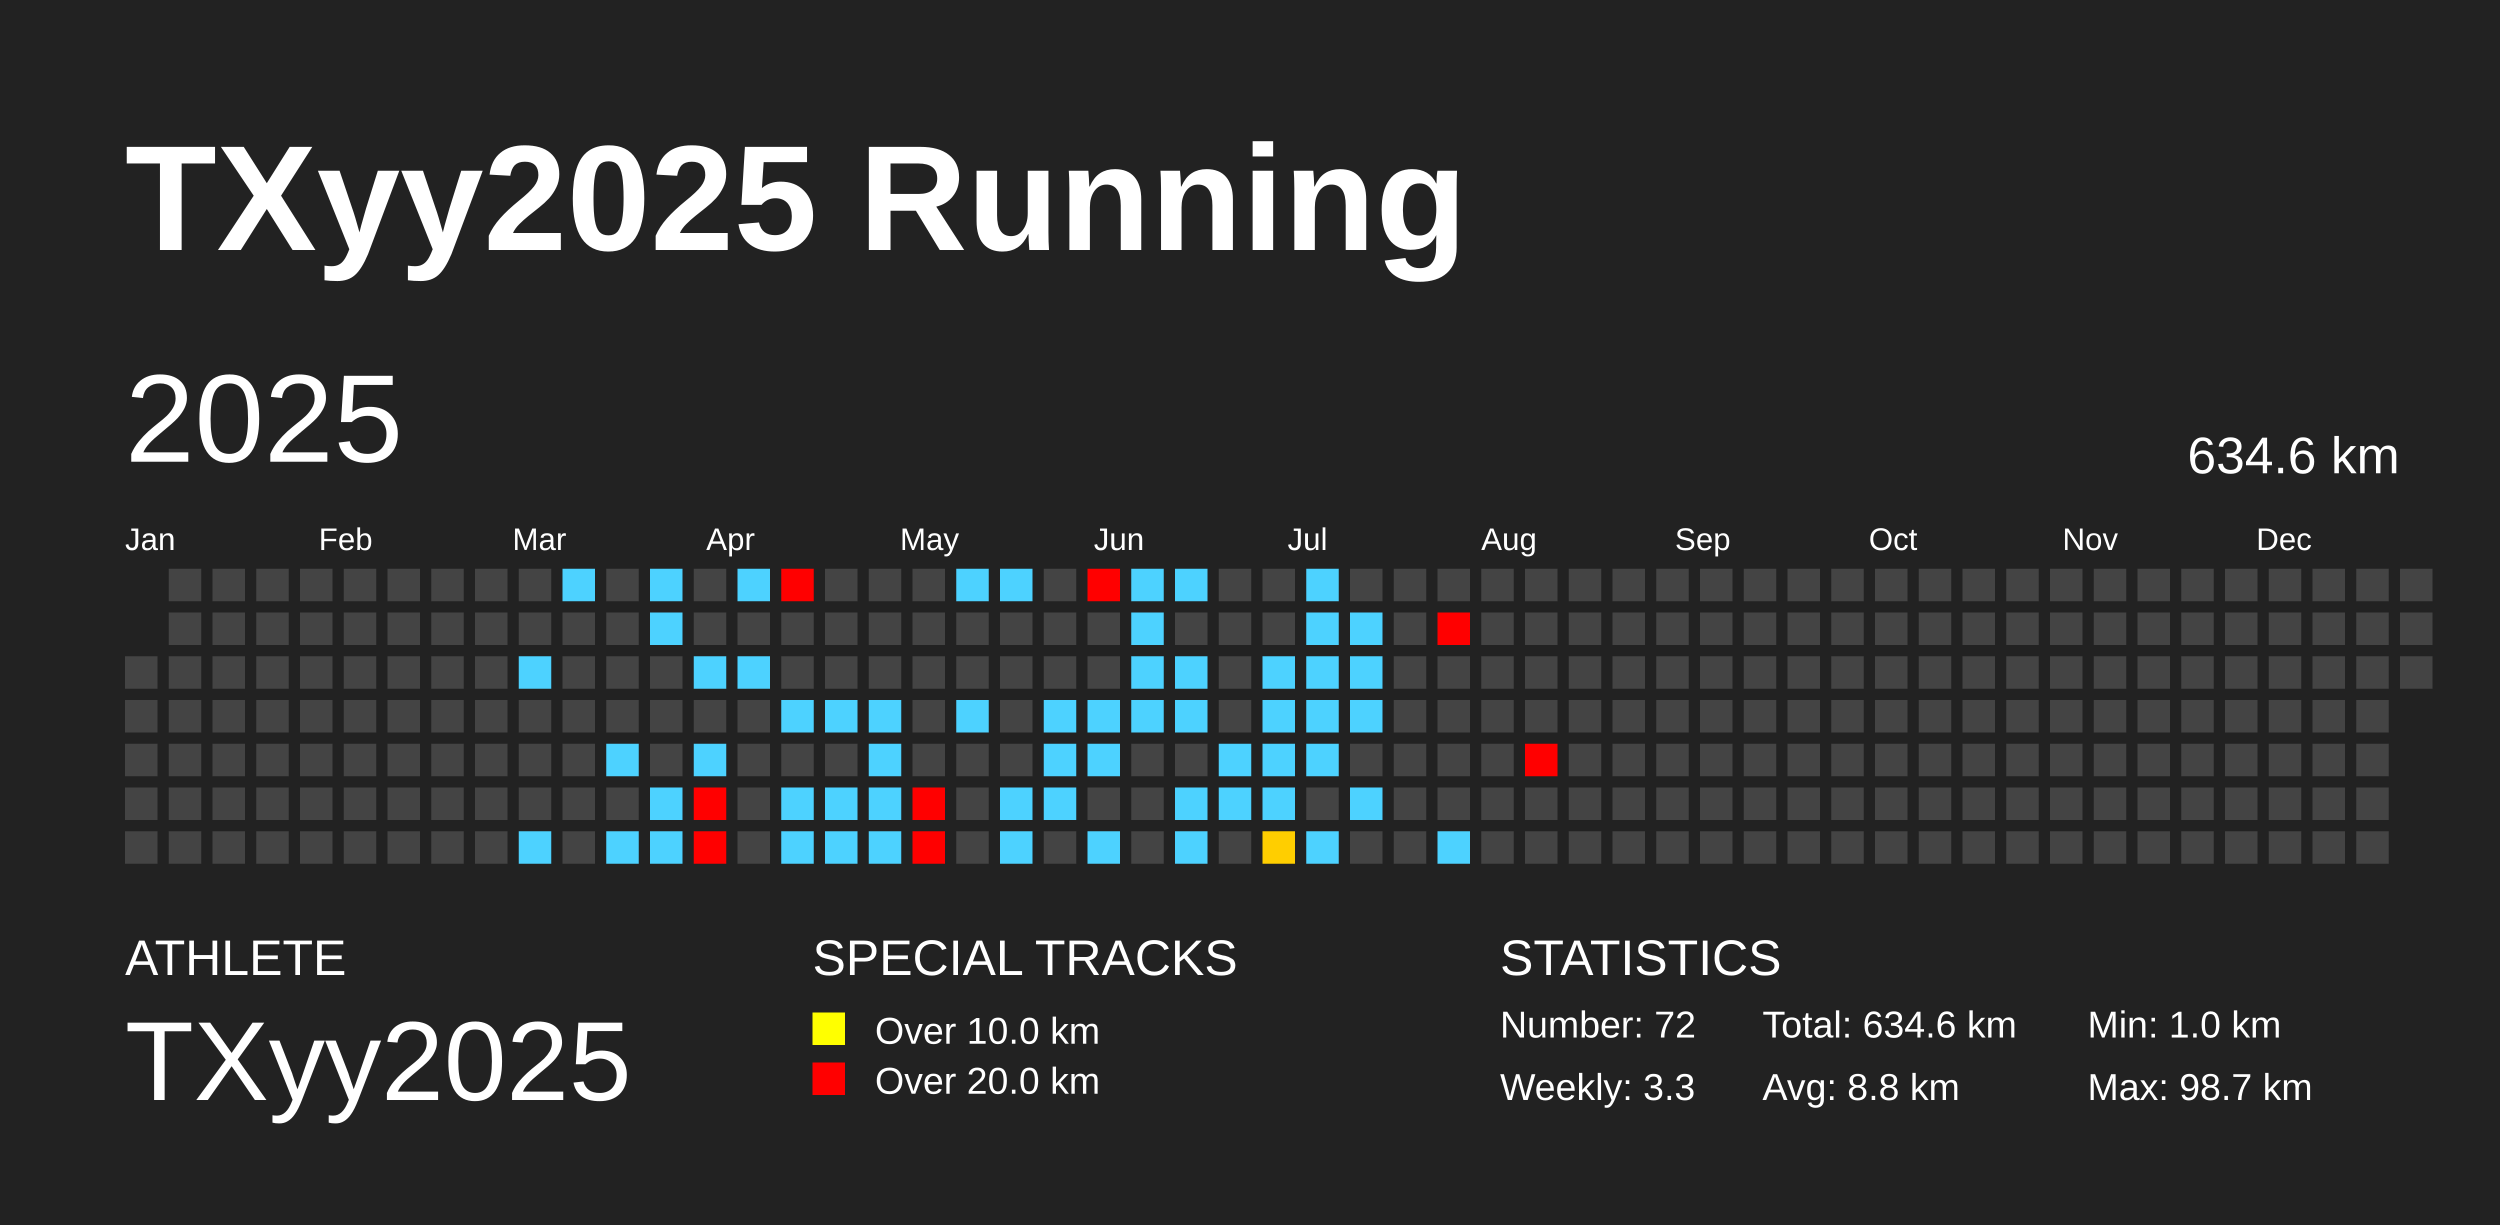
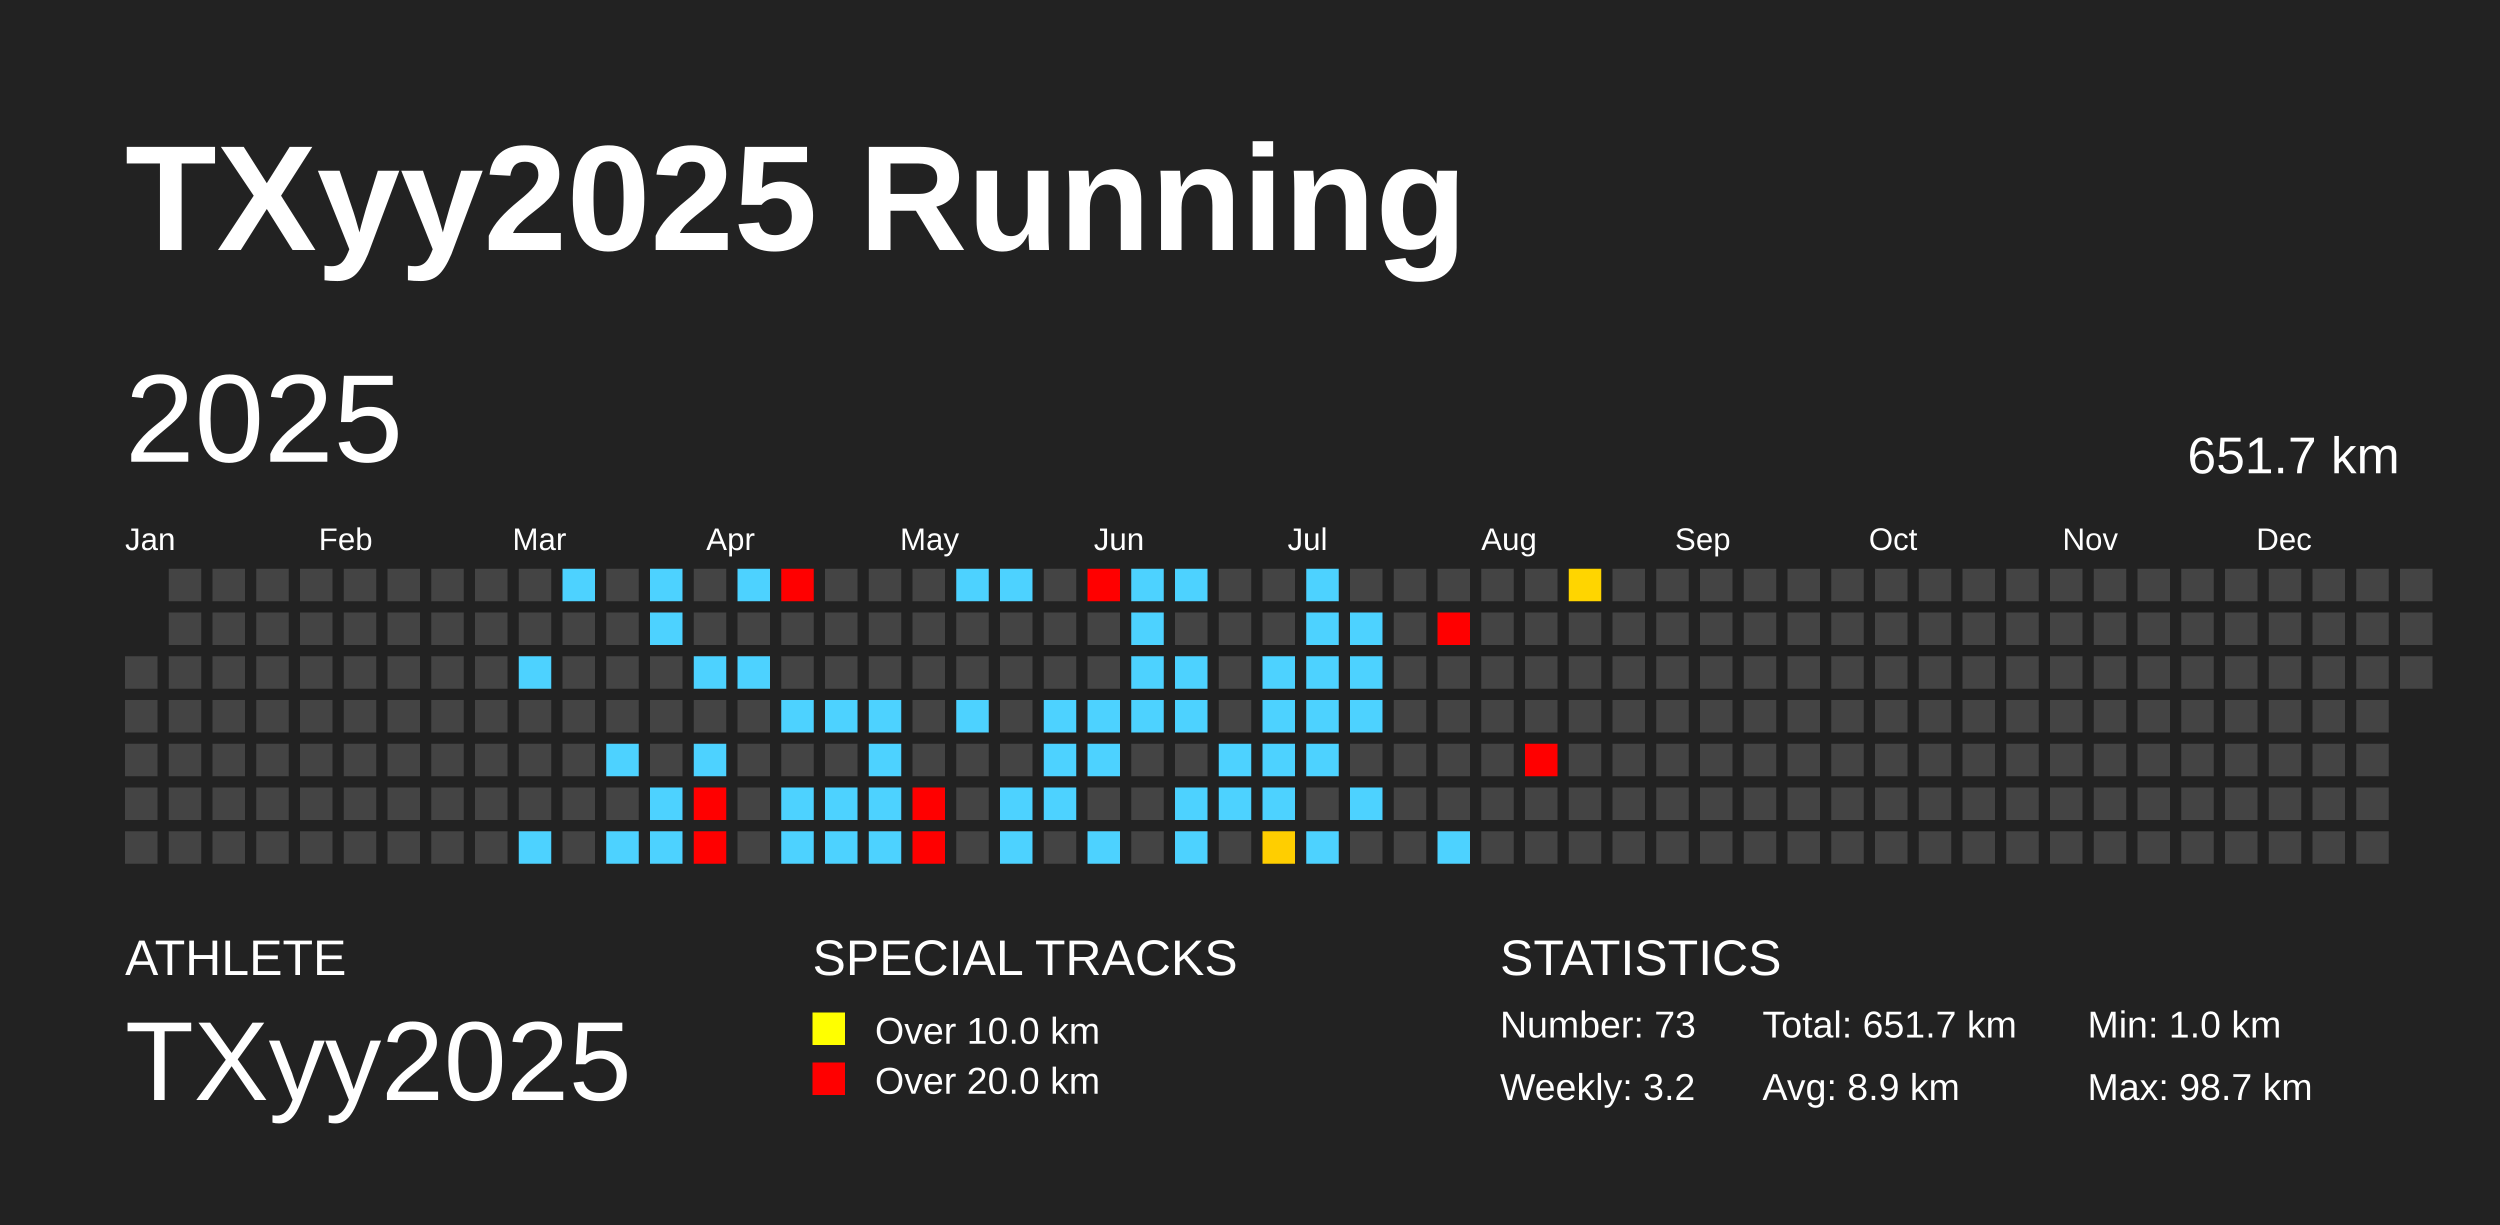
<svg xmlns="http://www.w3.org/2000/svg" baseProfile="full" height="98mm" version="1.1" viewBox="0,0,200,98" width="200mm">
  <defs />
  <rect fill="#222222" height="98" width="200" x="0" y="0" />
  <text fill="#FFFFFF" style="font-size:12px; font-family:Arial; font-weight:bold;" x="10" y="20">TXyy2025 Running</text>
  <text fill="#FFFFFF" style="font-size:4px; font-family:Arial" x="10" y="78">ATHLETE</text>
  <text fill="#FFFFFF" style="font-size:9px; font-family:Arial" x="10" y="88">TXyy2025</text>
  <text fill="#FFFFFF" style="font-size:4px; font-family:Arial" x="65" y="78">SPECIAL TRACKS</text>
  <rect fill="yellow" height="2.6" width="2.6" x="65" y="81" />
  <text fill="#FFFFFF" style="font-size:3px; font-family:Arial" x="70" y="83.5">Over 10.0 km</text>
  <rect fill="red" height="2.6" width="2.6" x="65" y="85" />
  <text fill="#FFFFFF" style="font-size:3px; font-family:Arial" x="70" y="87.5">Over 20.0 km</text>
  <text fill="#FFFFFF" style="font-size:4px; font-family:Arial" x="120" y="78">STATISTICS</text>
-   <text fill="#FFFFFF" style="font-size:3px; font-family:Arial" x="120" y="83">Number: 72</text>
-   <text fill="#FFFFFF" style="font-size:3px; font-family:Arial" x="120" y="88">Weekly: 3.3</text>
-   <text fill="#FFFFFF" style="font-size:3px; font-family:Arial" x="141" y="83">Total: 634.6 km</text>
-   <text fill="#FFFFFF" style="font-size:3px; font-family:Arial" x="141" y="88">Avg: 8.8 km</text>
+   <text fill="#FFFFFF" style="font-size:3px; font-family:Arial" x="120" y="83">Number: 73</text>
+   <text fill="#FFFFFF" style="font-size:3px; font-family:Arial" x="120" y="88">Weekly: 3.2</text>
+   <text fill="#FFFFFF" style="font-size:3px; font-family:Arial" x="141" y="83">Total: 651.7 km</text>
+   <text fill="#FFFFFF" style="font-size:3px; font-family:Arial" x="141" y="88">Avg: 8.9 km</text>
  <text fill="#FFFFFF" style="font-size:3px; font-family:Arial" x="167" y="83">Min: 1.0 km</text>
  <text fill="#FFFFFF" style="font-size:3px; font-family:Arial" x="167" y="88">Max: 98.7 km</text>
  <text dominant-baseline="hanging" fill="#FFFFFF" style="font-size:10.0px; font-family:Arial;" x="10" y="30">2025</text>
-   <text dominant-baseline="hanging" fill="#FFFFFF" style="font-size:4.125px; font-family:Arial;" x="175" y="35">634.6 km</text>
+   <text dominant-baseline="hanging" fill="#FFFFFF" style="font-size:4.125px; font-family:Arial;" x="175" y="35">651.7 km</text>
  <text fill="#FFFFFF" style="font-size:2.5px; font-family:Arial" x="10.0" y="44">Jan</text>
  <text fill="#FFFFFF" style="font-size:2.5px; font-family:Arial" x="25.5" y="44">Feb</text>
  <text fill="#FFFFFF" style="font-size:2.5px; font-family:Arial" x="41.0" y="44">Mar</text>
  <text fill="#FFFFFF" style="font-size:2.5px; font-family:Arial" x="56.5" y="44">Apr</text>
  <text fill="#FFFFFF" style="font-size:2.5px; font-family:Arial" x="72.0" y="44">May</text>
  <text fill="#FFFFFF" style="font-size:2.5px; font-family:Arial" x="87.5" y="44">Jun</text>
  <text fill="#FFFFFF" style="font-size:2.5px; font-family:Arial" x="103.0" y="44">Jul</text>
  <text fill="#FFFFFF" style="font-size:2.5px; font-family:Arial" x="118.5" y="44">Aug</text>
  <text fill="#FFFFFF" style="font-size:2.5px; font-family:Arial" x="134.0" y="44">Sep</text>
  <text fill="#FFFFFF" style="font-size:2.5px; font-family:Arial" x="149.5" y="44">Oct</text>
  <text fill="#FFFFFF" style="font-size:2.5px; font-family:Arial" x="165.0" y="44">Nov</text>
  <text fill="#FFFFFF" style="font-size:2.5px; font-family:Arial" x="180.5" y="44">Dec</text>
  <rect fill="#444444" height="2.6" width="2.6" x="10.0" y="52.5" />
  <rect fill="#444444" height="2.6" width="2.6" x="10.0" y="56.0" />
  <rect fill="#444444" height="2.6" width="2.6" x="10.0" y="59.5" />
  <rect fill="#444444" height="2.6" width="2.6" x="10.0" y="63.0" />
  <rect fill="#444444" height="2.6" width="2.6" x="10.0" y="66.5" />
  <rect fill="#444444" height="2.6" width="2.6" x="13.5" y="45.5" />
  <rect fill="#444444" height="2.6" width="2.6" x="13.5" y="49.0" />
  <rect fill="#444444" height="2.6" width="2.6" x="13.5" y="52.5" />
  <rect fill="#444444" height="2.6" width="2.6" x="13.5" y="56.0" />
  <rect fill="#444444" height="2.6" width="2.6" x="13.5" y="59.5" />
  <rect fill="#444444" height="2.6" width="2.6" x="13.5" y="63.0" />
  <rect fill="#444444" height="2.6" width="2.6" x="13.5" y="66.5" />
  <rect fill="#444444" height="2.6" width="2.6" x="17.0" y="45.5" />
  <rect fill="#444444" height="2.6" width="2.6" x="17.0" y="49.0" />
  <rect fill="#444444" height="2.6" width="2.6" x="17.0" y="52.5" />
  <rect fill="#444444" height="2.6" width="2.6" x="17.0" y="56.0" />
  <rect fill="#444444" height="2.6" width="2.6" x="17.0" y="59.5" />
  <rect fill="#444444" height="2.6" width="2.6" x="17.0" y="63.0" />
  <rect fill="#444444" height="2.6" width="2.6" x="17.0" y="66.5" />
  <rect fill="#444444" height="2.6" width="2.6" x="20.5" y="45.5" />
  <rect fill="#444444" height="2.6" width="2.6" x="20.5" y="49.0" />
  <rect fill="#444444" height="2.6" width="2.6" x="20.5" y="52.5" />
  <rect fill="#444444" height="2.6" width="2.6" x="20.5" y="56.0" />
  <rect fill="#444444" height="2.6" width="2.6" x="20.5" y="59.5" />
  <rect fill="#444444" height="2.6" width="2.6" x="20.5" y="63.0" />
  <rect fill="#444444" height="2.6" width="2.6" x="20.5" y="66.5" />
  <rect fill="#444444" height="2.6" width="2.6" x="24.0" y="45.5" />
  <rect fill="#444444" height="2.6" width="2.6" x="24.0" y="49.0" />
  <rect fill="#444444" height="2.6" width="2.6" x="24.0" y="52.5" />
  <rect fill="#444444" height="2.6" width="2.6" x="24.0" y="56.0" />
  <rect fill="#444444" height="2.6" width="2.6" x="24.0" y="59.5" />
  <rect fill="#444444" height="2.6" width="2.6" x="24.0" y="63.0" />
  <rect fill="#444444" height="2.6" width="2.6" x="24.0" y="66.5" />
  <rect fill="#444444" height="2.6" width="2.6" x="27.5" y="45.5" />
  <rect fill="#444444" height="2.6" width="2.6" x="27.5" y="49.0" />
  <rect fill="#444444" height="2.6" width="2.6" x="27.5" y="52.5" />
  <rect fill="#444444" height="2.6" width="2.6" x="27.5" y="56.0" />
  <rect fill="#444444" height="2.6" width="2.6" x="27.5" y="59.5" />
  <rect fill="#444444" height="2.6" width="2.6" x="27.5" y="63.0" />
  <rect fill="#444444" height="2.6" width="2.6" x="27.5" y="66.5" />
  <rect fill="#444444" height="2.6" width="2.6" x="31.0" y="45.5" />
  <rect fill="#444444" height="2.6" width="2.6" x="31.0" y="49.0" />
  <rect fill="#444444" height="2.6" width="2.6" x="31.0" y="52.5" />
  <rect fill="#444444" height="2.6" width="2.6" x="31.0" y="56.0" />
  <rect fill="#444444" height="2.6" width="2.6" x="31.0" y="59.5" />
  <rect fill="#444444" height="2.6" width="2.6" x="31.0" y="63.0" />
  <rect fill="#444444" height="2.6" width="2.6" x="31.0" y="66.5" />
  <rect fill="#444444" height="2.6" width="2.6" x="34.5" y="45.5" />
  <rect fill="#444444" height="2.6" width="2.6" x="34.5" y="49.0" />
  <rect fill="#444444" height="2.6" width="2.6" x="34.5" y="52.5" />
  <rect fill="#444444" height="2.6" width="2.6" x="34.5" y="56.0" />
  <rect fill="#444444" height="2.6" width="2.6" x="34.5" y="59.5" />
  <rect fill="#444444" height="2.6" width="2.6" x="34.5" y="63.0" />
  <rect fill="#444444" height="2.6" width="2.6" x="34.5" y="66.5" />
  <rect fill="#444444" height="2.6" width="2.6" x="38.0" y="45.5" />
  <rect fill="#444444" height="2.6" width="2.6" x="38.0" y="49.0" />
  <rect fill="#444444" height="2.6" width="2.6" x="38.0" y="52.5" />
  <rect fill="#444444" height="2.6" width="2.6" x="38.0" y="56.0" />
  <rect fill="#444444" height="2.6" width="2.6" x="38.0" y="59.5" />
  <rect fill="#444444" height="2.6" width="2.6" x="38.0" y="63.0" />
  <rect fill="#444444" height="2.6" width="2.6" x="38.0" y="66.5" />
  <rect fill="#444444" height="2.6" width="2.6" x="41.5" y="45.5" />
  <rect fill="#444444" height="2.6" width="2.6" x="41.5" y="49.0" />
  <rect fill="#4dd2ff" height="2.6" width="2.6" x="41.5" y="52.5" />
  <rect fill="#444444" height="2.6" width="2.6" x="41.5" y="56.0" />
  <rect fill="#444444" height="2.6" width="2.6" x="41.5" y="59.5" />
  <rect fill="#444444" height="2.6" width="2.6" x="41.5" y="63.0" />
  <rect fill="#4dd2ff" height="2.6" width="2.6" x="41.5" y="66.5" />
  <rect fill="#4dd2ff" height="2.6" width="2.6" x="45.0" y="45.5" />
  <rect fill="#444444" height="2.6" width="2.6" x="45.0" y="49.0" />
  <rect fill="#444444" height="2.6" width="2.6" x="45.0" y="52.5" />
  <rect fill="#444444" height="2.6" width="2.6" x="45.0" y="56.0" />
  <rect fill="#444444" height="2.6" width="2.6" x="45.0" y="59.5" />
  <rect fill="#444444" height="2.6" width="2.6" x="45.0" y="63.0" />
  <rect fill="#444444" height="2.6" width="2.6" x="45.0" y="66.5" />
  <rect fill="#444444" height="2.6" width="2.6" x="48.5" y="45.5" />
  <rect fill="#444444" height="2.6" width="2.6" x="48.5" y="49.0" />
  <rect fill="#444444" height="2.6" width="2.6" x="48.5" y="52.5" />
  <rect fill="#444444" height="2.6" width="2.6" x="48.5" y="56.0" />
  <rect fill="#4dd2ff" height="2.6" width="2.6" x="48.5" y="59.5" />
  <rect fill="#444444" height="2.6" width="2.6" x="48.5" y="63.0" />
  <rect fill="#4dd2ff" height="2.6" width="2.6" x="48.5" y="66.5" />
  <rect fill="#4dd2ff" height="2.6" width="2.6" x="52.0" y="45.5" />
  <rect fill="#4dd2ff" height="2.6" width="2.6" x="52.0" y="49.0" />
  <rect fill="#444444" height="2.6" width="2.6" x="52.0" y="52.5" />
  <rect fill="#444444" height="2.6" width="2.6" x="52.0" y="56.0" />
  <rect fill="#444444" height="2.6" width="2.6" x="52.0" y="59.5" />
  <rect fill="#4dd2ff" height="2.6" width="2.6" x="52.0" y="63.0" />
  <rect fill="#4dd2ff" height="2.6" width="2.6" x="52.0" y="66.5" />
  <rect fill="#444444" height="2.6" width="2.6" x="55.5" y="45.5" />
  <rect fill="#444444" height="2.6" width="2.6" x="55.5" y="49.0" />
  <rect fill="#4dd2ff" height="2.6" width="2.6" x="55.5" y="52.5" />
  <rect fill="#444444" height="2.6" width="2.6" x="55.5" y="56.0" />
  <rect fill="#4dd2ff" height="2.6" width="2.6" x="55.5" y="59.5" />
  <rect fill="red" height="2.6" width="2.6" x="55.5" y="63.0" />
  <rect fill="red" height="2.6" width="2.6" x="55.5" y="66.5" />
  <rect fill="#4dd2ff" height="2.6" width="2.6" x="59.0" y="45.5" />
  <rect fill="#444444" height="2.6" width="2.6" x="59.0" y="49.0" />
  <rect fill="#4dd2ff" height="2.6" width="2.6" x="59.0" y="52.5" />
  <rect fill="#444444" height="2.6" width="2.6" x="59.0" y="56.0" />
  <rect fill="#444444" height="2.6" width="2.6" x="59.0" y="59.5" />
  <rect fill="#444444" height="2.6" width="2.6" x="59.0" y="63.0" />
  <rect fill="#444444" height="2.6" width="2.6" x="59.0" y="66.5" />
  <rect fill="red" height="2.6" width="2.6" x="62.5" y="45.5" />
  <rect fill="#444444" height="2.6" width="2.6" x="62.5" y="49.0" />
  <rect fill="#444444" height="2.6" width="2.6" x="62.5" y="52.5" />
  <rect fill="#4dd2ff" height="2.6" width="2.6" x="62.5" y="56.0" />
  <rect fill="#444444" height="2.6" width="2.6" x="62.5" y="59.5" />
  <rect fill="#4dd2ff" height="2.6" width="2.6" x="62.5" y="63.0" />
  <rect fill="#4dd2ff" height="2.6" width="2.6" x="62.5" y="66.5" />
  <rect fill="#444444" height="2.6" width="2.6" x="66.0" y="45.5" />
  <rect fill="#444444" height="2.6" width="2.6" x="66.0" y="49.0" />
  <rect fill="#444444" height="2.6" width="2.6" x="66.0" y="52.5" />
  <rect fill="#4dd2ff" height="2.6" width="2.6" x="66.0" y="56.0" />
  <rect fill="#444444" height="2.6" width="2.6" x="66.0" y="59.5" />
  <rect fill="#4dd2ff" height="2.6" width="2.6" x="66.0" y="63.0" />
  <rect fill="#4dd2ff" height="2.6" width="2.6" x="66.0" y="66.5" />
  <rect fill="#444444" height="2.6" width="2.6" x="69.5" y="45.5" />
  <rect fill="#444444" height="2.6" width="2.6" x="69.5" y="49.0" />
  <rect fill="#444444" height="2.6" width="2.6" x="69.5" y="52.5" />
  <rect fill="#4dd2ff" height="2.6" width="2.6" x="69.5" y="56.0" />
  <rect fill="#4dd2ff" height="2.6" width="2.6" x="69.5" y="59.5" />
  <rect fill="#4dd2ff" height="2.6" width="2.6" x="69.5" y="63.0" />
  <rect fill="#4dd2ff" height="2.6" width="2.6" x="69.5" y="66.5" />
  <rect fill="#444444" height="2.6" width="2.6" x="73.0" y="45.5" />
  <rect fill="#444444" height="2.6" width="2.6" x="73.0" y="49.0" />
  <rect fill="#444444" height="2.6" width="2.6" x="73.0" y="52.5" />
  <rect fill="#444444" height="2.6" width="2.6" x="73.0" y="56.0" />
  <rect fill="#444444" height="2.6" width="2.6" x="73.0" y="59.5" />
  <rect fill="red" height="2.6" width="2.6" x="73.0" y="63.0" />
  <rect fill="red" height="2.6" width="2.6" x="73.0" y="66.5" />
  <rect fill="#4dd2ff" height="2.6" width="2.6" x="76.5" y="45.5" />
  <rect fill="#444444" height="2.6" width="2.6" x="76.5" y="49.0" />
  <rect fill="#444444" height="2.6" width="2.6" x="76.5" y="52.5" />
  <rect fill="#4dd2ff" height="2.6" width="2.6" x="76.5" y="56.0" />
  <rect fill="#444444" height="2.6" width="2.6" x="76.5" y="59.5" />
  <rect fill="#444444" height="2.6" width="2.6" x="76.5" y="63.0" />
  <rect fill="#444444" height="2.6" width="2.6" x="76.5" y="66.5" />
  <rect fill="#4dd2ff" height="2.6" width="2.6" x="80.0" y="45.5" />
  <rect fill="#444444" height="2.6" width="2.6" x="80.0" y="49.0" />
  <rect fill="#444444" height="2.6" width="2.6" x="80.0" y="52.5" />
  <rect fill="#444444" height="2.6" width="2.6" x="80.0" y="56.0" />
  <rect fill="#444444" height="2.6" width="2.6" x="80.0" y="59.5" />
  <rect fill="#4dd2ff" height="2.6" width="2.6" x="80.0" y="63.0" />
  <rect fill="#4dd2ff" height="2.6" width="2.6" x="80.0" y="66.5" />
  <rect fill="#444444" height="2.6" width="2.6" x="83.5" y="45.5" />
  <rect fill="#444444" height="2.6" width="2.6" x="83.5" y="49.0" />
  <rect fill="#444444" height="2.6" width="2.6" x="83.5" y="52.5" />
  <rect fill="#4dd2ff" height="2.6" width="2.6" x="83.5" y="56.0" />
  <rect fill="#4dd2ff" height="2.6" width="2.6" x="83.5" y="59.5" />
  <rect fill="#4dd2ff" height="2.6" width="2.6" x="83.5" y="63.0" />
  <rect fill="#444444" height="2.6" width="2.6" x="83.5" y="66.5" />
  <rect fill="red" height="2.6" width="2.6" x="87.0" y="45.5" />
  <rect fill="#444444" height="2.6" width="2.6" x="87.0" y="49.0" />
  <rect fill="#444444" height="2.6" width="2.6" x="87.0" y="52.5" />
  <rect fill="#4dd2ff" height="2.6" width="2.6" x="87.0" y="56.0" />
  <rect fill="#4dd2ff" height="2.6" width="2.6" x="87.0" y="59.5" />
  <rect fill="#444444" height="2.6" width="2.6" x="87.0" y="63.0" />
  <rect fill="#4dd2ff" height="2.6" width="2.6" x="87.0" y="66.5" />
  <rect fill="#4dd2ff" height="2.6" width="2.6" x="90.5" y="45.5" />
  <rect fill="#4dd2ff" height="2.6" width="2.6" x="90.5" y="49.0" />
  <rect fill="#4dd2ff" height="2.6" width="2.6" x="90.5" y="52.5" />
  <rect fill="#4dd2ff" height="2.6" width="2.6" x="90.5" y="56.0" />
  <rect fill="#444444" height="2.6" width="2.6" x="90.5" y="59.5" />
  <rect fill="#444444" height="2.6" width="2.6" x="90.5" y="63.0" />
  <rect fill="#444444" height="2.6" width="2.6" x="90.5" y="66.5" />
  <rect fill="#4dd2ff" height="2.6" width="2.6" x="94.0" y="45.5" />
  <rect fill="#444444" height="2.6" width="2.6" x="94.0" y="49.0" />
  <rect fill="#4dd2ff" height="2.6" width="2.6" x="94.0" y="52.5" />
  <rect fill="#4dd2ff" height="2.6" width="2.6" x="94.0" y="56.0" />
  <rect fill="#444444" height="2.6" width="2.6" x="94.0" y="59.5" />
  <rect fill="#4dd2ff" height="2.6" width="2.6" x="94.0" y="63.0" />
  <rect fill="#4dd2ff" height="2.6" width="2.6" x="94.0" y="66.5" />
  <rect fill="#444444" height="2.6" width="2.6" x="97.5" y="45.5" />
  <rect fill="#444444" height="2.6" width="2.6" x="97.5" y="49.0" />
  <rect fill="#444444" height="2.6" width="2.6" x="97.5" y="52.5" />
  <rect fill="#444444" height="2.6" width="2.6" x="97.5" y="56.0" />
  <rect fill="#4dd2ff" height="2.6" width="2.6" x="97.5" y="59.5" />
  <rect fill="#4dd2ff" height="2.6" width="2.6" x="97.5" y="63.0" />
  <rect fill="#444444" height="2.6" width="2.6" x="97.5" y="66.5" />
  <rect fill="#444444" height="2.6" width="2.6" x="101.0" y="45.5" />
  <rect fill="#444444" height="2.6" width="2.6" x="101.0" y="49.0" />
  <rect fill="#4dd2ff" height="2.6" width="2.6" x="101.0" y="52.5" />
  <rect fill="#4dd2ff" height="2.6" width="2.6" x="101.0" y="56.0" />
  <rect fill="#4dd2ff" height="2.6" width="2.6" x="101.0" y="59.5" />
  <rect fill="#4dd2ff" height="2.6" width="2.6" x="101.0" y="63.0" />
  <rect fill="#ffce00" height="2.6" width="2.6" x="101.0" y="66.5" />
  <rect fill="#4dd2ff" height="2.6" width="2.6" x="104.5" y="45.5" />
  <rect fill="#4dd2ff" height="2.6" width="2.6" x="104.5" y="49.0" />
  <rect fill="#4dd2ff" height="2.6" width="2.6" x="104.5" y="52.5" />
  <rect fill="#4dd2ff" height="2.6" width="2.6" x="104.5" y="56.0" />
  <rect fill="#4dd2ff" height="2.6" width="2.6" x="104.5" y="59.5" />
  <rect fill="#444444" height="2.6" width="2.6" x="104.5" y="63.0" />
  <rect fill="#4dd2ff" height="2.6" width="2.6" x="104.5" y="66.5" />
  <rect fill="#444444" height="2.6" width="2.6" x="108.0" y="45.5" />
  <rect fill="#4dd2ff" height="2.6" width="2.6" x="108.0" y="49.0" />
  <rect fill="#4dd2ff" height="2.6" width="2.6" x="108.0" y="52.5" />
  <rect fill="#4dd2ff" height="2.6" width="2.6" x="108.0" y="56.0" />
  <rect fill="#444444" height="2.6" width="2.6" x="108.0" y="59.5" />
  <rect fill="#4dd2ff" height="2.6" width="2.6" x="108.0" y="63.0" />
  <rect fill="#444444" height="2.6" width="2.6" x="108.0" y="66.5" />
  <rect fill="#444444" height="2.6" width="2.6" x="111.5" y="45.5" />
  <rect fill="#444444" height="2.6" width="2.6" x="111.5" y="49.0" />
  <rect fill="#444444" height="2.6" width="2.6" x="111.5" y="52.5" />
  <rect fill="#444444" height="2.6" width="2.6" x="111.5" y="56.0" />
  <rect fill="#444444" height="2.6" width="2.6" x="111.5" y="59.5" />
  <rect fill="#444444" height="2.6" width="2.6" x="111.5" y="63.0" />
  <rect fill="#444444" height="2.6" width="2.6" x="111.5" y="66.5" />
  <rect fill="#444444" height="2.6" width="2.6" x="115.0" y="45.5" />
  <rect fill="red" height="2.6" width="2.6" x="115.0" y="49.0" />
  <rect fill="#444444" height="2.6" width="2.6" x="115.0" y="52.5" />
  <rect fill="#444444" height="2.6" width="2.6" x="115.0" y="56.0" />
  <rect fill="#444444" height="2.6" width="2.6" x="115.0" y="59.5" />
  <rect fill="#444444" height="2.6" width="2.6" x="115.0" y="63.0" />
  <rect fill="#4dd2ff" height="2.6" width="2.6" x="115.0" y="66.5" />
  <rect fill="#444444" height="2.6" width="2.6" x="118.5" y="45.5" />
  <rect fill="#444444" height="2.6" width="2.6" x="118.5" y="49.0" />
  <rect fill="#444444" height="2.6" width="2.6" x="118.5" y="52.5" />
  <rect fill="#444444" height="2.6" width="2.6" x="118.5" y="56.0" />
  <rect fill="#444444" height="2.6" width="2.6" x="118.5" y="59.5" />
  <rect fill="#444444" height="2.6" width="2.6" x="118.5" y="63.0" />
  <rect fill="#444444" height="2.6" width="2.6" x="118.5" y="66.5" />
  <rect fill="#444444" height="2.6" width="2.6" x="122.0" y="45.5" />
  <rect fill="#444444" height="2.6" width="2.6" x="122.0" y="49.0" />
  <rect fill="#444444" height="2.6" width="2.6" x="122.0" y="52.5" />
  <rect fill="#444444" height="2.6" width="2.6" x="122.0" y="56.0" />
  <rect fill="red" height="2.6" width="2.6" x="122.0" y="59.5" />
  <rect fill="#444444" height="2.6" width="2.6" x="122.0" y="63.0" />
  <rect fill="#444444" height="2.6" width="2.6" x="122.0" y="66.5" />
-   <rect fill="#444444" height="2.6" width="2.6" x="125.5" y="45.5" />
+   <rect fill="#ffd500" height="2.6" width="2.6" x="125.5" y="45.5" />
  <rect fill="#444444" height="2.6" width="2.6" x="125.5" y="49.0" />
  <rect fill="#444444" height="2.6" width="2.6" x="125.5" y="52.5" />
  <rect fill="#444444" height="2.6" width="2.6" x="125.5" y="56.0" />
  <rect fill="#444444" height="2.6" width="2.6" x="125.5" y="59.5" />
  <rect fill="#444444" height="2.6" width="2.6" x="125.5" y="63.0" />
  <rect fill="#444444" height="2.6" width="2.6" x="125.5" y="66.5" />
  <rect fill="#444444" height="2.6" width="2.6" x="129.0" y="45.5" />
  <rect fill="#444444" height="2.6" width="2.6" x="129.0" y="49.0" />
  <rect fill="#444444" height="2.6" width="2.6" x="129.0" y="52.5" />
  <rect fill="#444444" height="2.6" width="2.6" x="129.0" y="56.0" />
  <rect fill="#444444" height="2.6" width="2.6" x="129.0" y="59.5" />
  <rect fill="#444444" height="2.6" width="2.6" x="129.0" y="63.0" />
  <rect fill="#444444" height="2.6" width="2.6" x="129.0" y="66.5" />
  <rect fill="#444444" height="2.6" width="2.6" x="132.5" y="45.5" />
  <rect fill="#444444" height="2.6" width="2.6" x="132.5" y="49.0" />
  <rect fill="#444444" height="2.6" width="2.6" x="132.5" y="52.5" />
  <rect fill="#444444" height="2.6" width="2.6" x="132.5" y="56.0" />
  <rect fill="#444444" height="2.6" width="2.6" x="132.5" y="59.5" />
  <rect fill="#444444" height="2.6" width="2.6" x="132.5" y="63.0" />
  <rect fill="#444444" height="2.6" width="2.6" x="132.5" y="66.5" />
  <rect fill="#444444" height="2.6" width="2.6" x="136.0" y="45.5" />
  <rect fill="#444444" height="2.6" width="2.6" x="136.0" y="49.0" />
  <rect fill="#444444" height="2.6" width="2.6" x="136.0" y="52.5" />
  <rect fill="#444444" height="2.6" width="2.6" x="136.0" y="56.0" />
  <rect fill="#444444" height="2.6" width="2.6" x="136.0" y="59.5" />
  <rect fill="#444444" height="2.6" width="2.6" x="136.0" y="63.0" />
  <rect fill="#444444" height="2.6" width="2.6" x="136.0" y="66.5" />
  <rect fill="#444444" height="2.6" width="2.6" x="139.5" y="45.5" />
  <rect fill="#444444" height="2.6" width="2.6" x="139.5" y="49.0" />
  <rect fill="#444444" height="2.6" width="2.6" x="139.5" y="52.5" />
  <rect fill="#444444" height="2.6" width="2.6" x="139.5" y="56.0" />
  <rect fill="#444444" height="2.6" width="2.6" x="139.5" y="59.5" />
  <rect fill="#444444" height="2.6" width="2.6" x="139.5" y="63.0" />
  <rect fill="#444444" height="2.6" width="2.6" x="139.5" y="66.5" />
  <rect fill="#444444" height="2.6" width="2.6" x="143.0" y="45.5" />
  <rect fill="#444444" height="2.6" width="2.6" x="143.0" y="49.0" />
  <rect fill="#444444" height="2.6" width="2.6" x="143.0" y="52.5" />
  <rect fill="#444444" height="2.6" width="2.6" x="143.0" y="56.0" />
  <rect fill="#444444" height="2.6" width="2.6" x="143.0" y="59.5" />
  <rect fill="#444444" height="2.6" width="2.6" x="143.0" y="63.0" />
  <rect fill="#444444" height="2.6" width="2.6" x="143.0" y="66.5" />
  <rect fill="#444444" height="2.6" width="2.6" x="146.5" y="45.5" />
  <rect fill="#444444" height="2.6" width="2.6" x="146.5" y="49.0" />
  <rect fill="#444444" height="2.6" width="2.6" x="146.5" y="52.5" />
  <rect fill="#444444" height="2.6" width="2.6" x="146.5" y="56.0" />
  <rect fill="#444444" height="2.6" width="2.6" x="146.5" y="59.5" />
  <rect fill="#444444" height="2.6" width="2.6" x="146.5" y="63.0" />
  <rect fill="#444444" height="2.6" width="2.6" x="146.5" y="66.5" />
  <rect fill="#444444" height="2.6" width="2.6" x="150.0" y="45.5" />
  <rect fill="#444444" height="2.6" width="2.6" x="150.0" y="49.0" />
  <rect fill="#444444" height="2.6" width="2.6" x="150.0" y="52.5" />
  <rect fill="#444444" height="2.6" width="2.6" x="150.0" y="56.0" />
  <rect fill="#444444" height="2.6" width="2.6" x="150.0" y="59.5" />
  <rect fill="#444444" height="2.6" width="2.6" x="150.0" y="63.0" />
  <rect fill="#444444" height="2.6" width="2.6" x="150.0" y="66.5" />
  <rect fill="#444444" height="2.6" width="2.6" x="153.5" y="45.5" />
  <rect fill="#444444" height="2.6" width="2.6" x="153.5" y="49.0" />
  <rect fill="#444444" height="2.6" width="2.6" x="153.5" y="52.5" />
  <rect fill="#444444" height="2.6" width="2.6" x="153.5" y="56.0" />
  <rect fill="#444444" height="2.6" width="2.6" x="153.5" y="59.5" />
  <rect fill="#444444" height="2.6" width="2.6" x="153.5" y="63.0" />
  <rect fill="#444444" height="2.6" width="2.6" x="153.5" y="66.5" />
  <rect fill="#444444" height="2.6" width="2.6" x="157.0" y="45.5" />
  <rect fill="#444444" height="2.6" width="2.6" x="157.0" y="49.0" />
  <rect fill="#444444" height="2.6" width="2.6" x="157.0" y="52.5" />
  <rect fill="#444444" height="2.6" width="2.6" x="157.0" y="56.0" />
  <rect fill="#444444" height="2.6" width="2.6" x="157.0" y="59.5" />
  <rect fill="#444444" height="2.6" width="2.6" x="157.0" y="63.0" />
  <rect fill="#444444" height="2.6" width="2.6" x="157.0" y="66.5" />
  <rect fill="#444444" height="2.6" width="2.6" x="160.5" y="45.5" />
  <rect fill="#444444" height="2.6" width="2.6" x="160.5" y="49.0" />
  <rect fill="#444444" height="2.6" width="2.6" x="160.5" y="52.5" />
  <rect fill="#444444" height="2.6" width="2.6" x="160.5" y="56.0" />
  <rect fill="#444444" height="2.6" width="2.6" x="160.5" y="59.5" />
  <rect fill="#444444" height="2.6" width="2.6" x="160.5" y="63.0" />
  <rect fill="#444444" height="2.6" width="2.6" x="160.5" y="66.5" />
  <rect fill="#444444" height="2.6" width="2.6" x="164.0" y="45.5" />
  <rect fill="#444444" height="2.6" width="2.6" x="164.0" y="49.0" />
  <rect fill="#444444" height="2.6" width="2.6" x="164.0" y="52.5" />
  <rect fill="#444444" height="2.6" width="2.6" x="164.0" y="56.0" />
  <rect fill="#444444" height="2.6" width="2.6" x="164.0" y="59.5" />
  <rect fill="#444444" height="2.6" width="2.6" x="164.0" y="63.0" />
  <rect fill="#444444" height="2.6" width="2.6" x="164.0" y="66.5" />
  <rect fill="#444444" height="2.6" width="2.6" x="167.5" y="45.5" />
  <rect fill="#444444" height="2.6" width="2.6" x="167.5" y="49.0" />
  <rect fill="#444444" height="2.6" width="2.6" x="167.5" y="52.5" />
  <rect fill="#444444" height="2.6" width="2.6" x="167.5" y="56.0" />
  <rect fill="#444444" height="2.6" width="2.6" x="167.5" y="59.5" />
  <rect fill="#444444" height="2.6" width="2.6" x="167.5" y="63.0" />
  <rect fill="#444444" height="2.6" width="2.6" x="167.5" y="66.5" />
  <rect fill="#444444" height="2.6" width="2.6" x="171.0" y="45.5" />
  <rect fill="#444444" height="2.6" width="2.6" x="171.0" y="49.0" />
  <rect fill="#444444" height="2.6" width="2.6" x="171.0" y="52.5" />
  <rect fill="#444444" height="2.6" width="2.6" x="171.0" y="56.0" />
  <rect fill="#444444" height="2.6" width="2.6" x="171.0" y="59.5" />
  <rect fill="#444444" height="2.6" width="2.6" x="171.0" y="63.0" />
  <rect fill="#444444" height="2.6" width="2.6" x="171.0" y="66.5" />
  <rect fill="#444444" height="2.6" width="2.6" x="174.5" y="45.5" />
  <rect fill="#444444" height="2.6" width="2.6" x="174.5" y="49.0" />
  <rect fill="#444444" height="2.6" width="2.6" x="174.5" y="52.5" />
  <rect fill="#444444" height="2.6" width="2.6" x="174.5" y="56.0" />
  <rect fill="#444444" height="2.6" width="2.6" x="174.5" y="59.5" />
  <rect fill="#444444" height="2.6" width="2.6" x="174.5" y="63.0" />
  <rect fill="#444444" height="2.6" width="2.6" x="174.5" y="66.5" />
  <rect fill="#444444" height="2.6" width="2.6" x="178.0" y="45.5" />
  <rect fill="#444444" height="2.6" width="2.6" x="178.0" y="49.0" />
  <rect fill="#444444" height="2.6" width="2.6" x="178.0" y="52.5" />
  <rect fill="#444444" height="2.6" width="2.6" x="178.0" y="56.0" />
  <rect fill="#444444" height="2.6" width="2.6" x="178.0" y="59.5" />
  <rect fill="#444444" height="2.6" width="2.6" x="178.0" y="63.0" />
  <rect fill="#444444" height="2.6" width="2.6" x="178.0" y="66.5" />
  <rect fill="#444444" height="2.6" width="2.6" x="181.5" y="45.5" />
  <rect fill="#444444" height="2.6" width="2.6" x="181.5" y="49.0" />
  <rect fill="#444444" height="2.6" width="2.6" x="181.5" y="52.5" />
  <rect fill="#444444" height="2.6" width="2.6" x="181.5" y="56.0" />
  <rect fill="#444444" height="2.6" width="2.6" x="181.5" y="59.5" />
  <rect fill="#444444" height="2.6" width="2.6" x="181.5" y="63.0" />
  <rect fill="#444444" height="2.6" width="2.6" x="181.5" y="66.5" />
  <rect fill="#444444" height="2.6" width="2.6" x="185.0" y="45.5" />
  <rect fill="#444444" height="2.6" width="2.6" x="185.0" y="49.0" />
  <rect fill="#444444" height="2.6" width="2.6" x="185.0" y="52.5" />
  <rect fill="#444444" height="2.6" width="2.6" x="185.0" y="56.0" />
  <rect fill="#444444" height="2.6" width="2.6" x="185.0" y="59.5" />
  <rect fill="#444444" height="2.6" width="2.6" x="185.0" y="63.0" />
  <rect fill="#444444" height="2.6" width="2.6" x="185.0" y="66.5" />
  <rect fill="#444444" height="2.6" width="2.6" x="188.5" y="45.5" />
  <rect fill="#444444" height="2.6" width="2.6" x="188.5" y="49.0" />
  <rect fill="#444444" height="2.6" width="2.6" x="188.5" y="52.5" />
  <rect fill="#444444" height="2.6" width="2.6" x="188.5" y="56.0" />
  <rect fill="#444444" height="2.6" width="2.6" x="188.5" y="59.5" />
  <rect fill="#444444" height="2.6" width="2.6" x="188.5" y="63.0" />
  <rect fill="#444444" height="2.6" width="2.6" x="188.5" y="66.5" />
  <rect fill="#444444" height="2.6" width="2.6" x="192.0" y="45.5" />
  <rect fill="#444444" height="2.6" width="2.6" x="192.0" y="49.0" />
  <rect fill="#444444" height="2.6" width="2.6" x="192.0" y="52.5" />
</svg>
